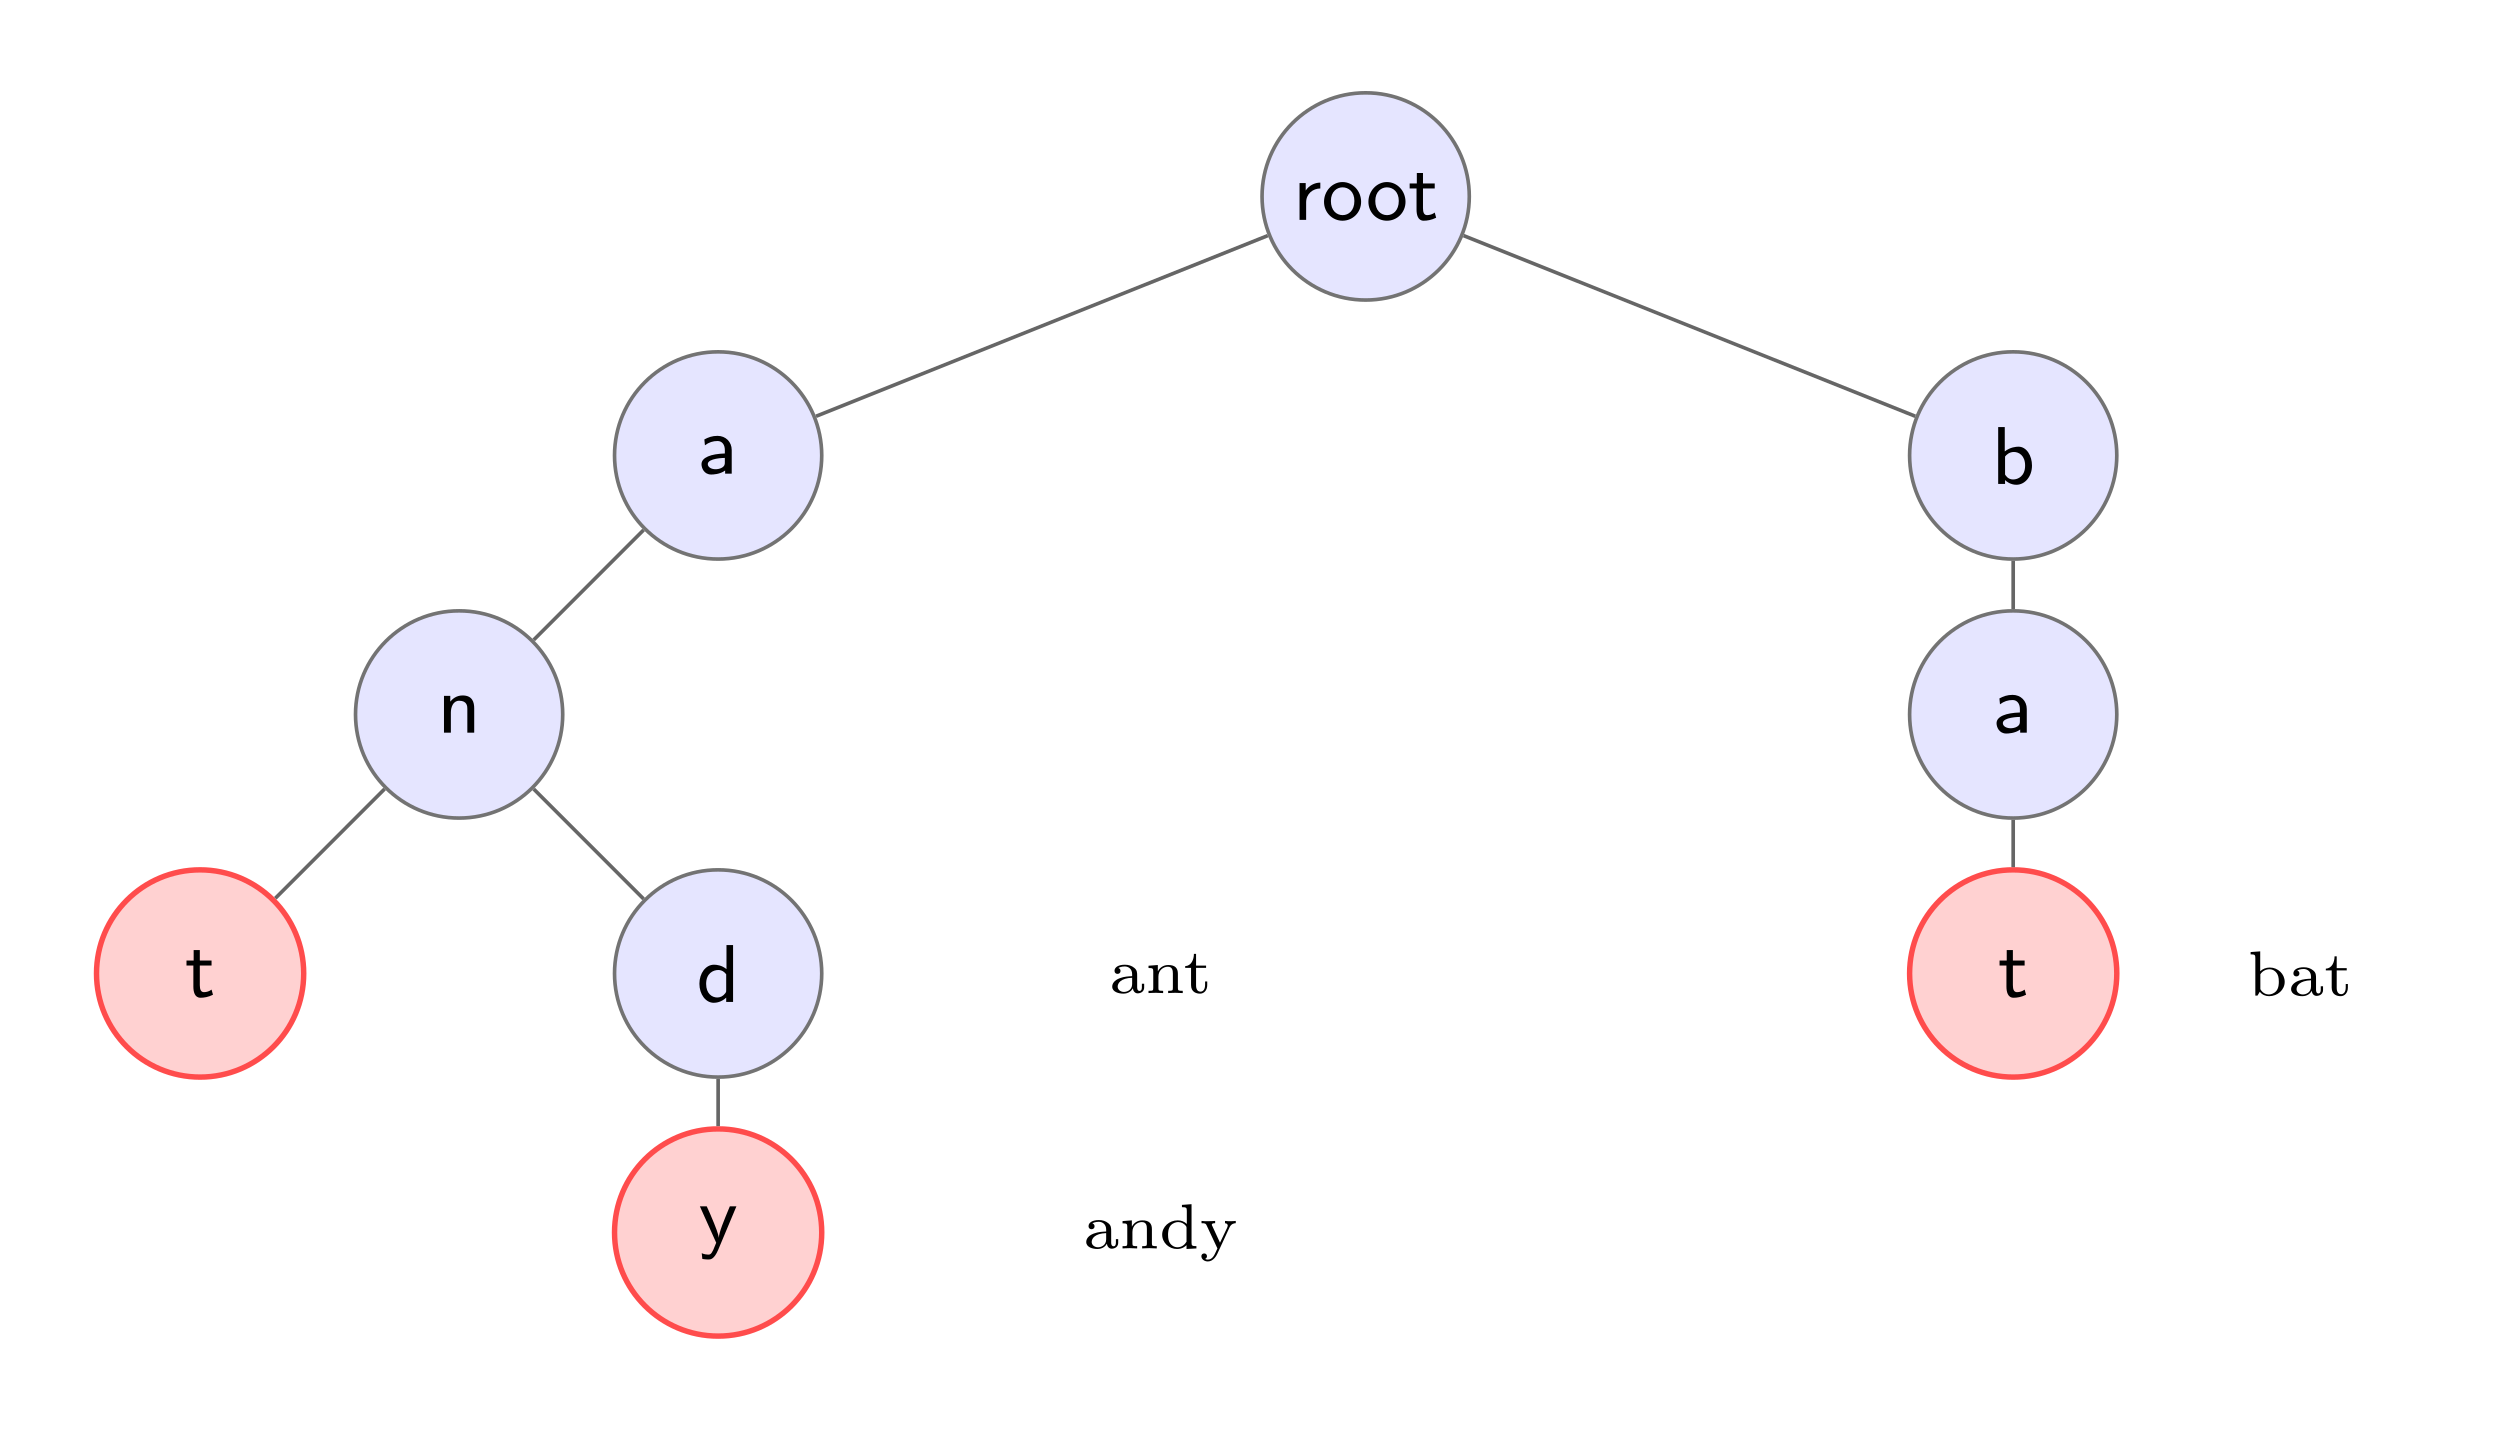
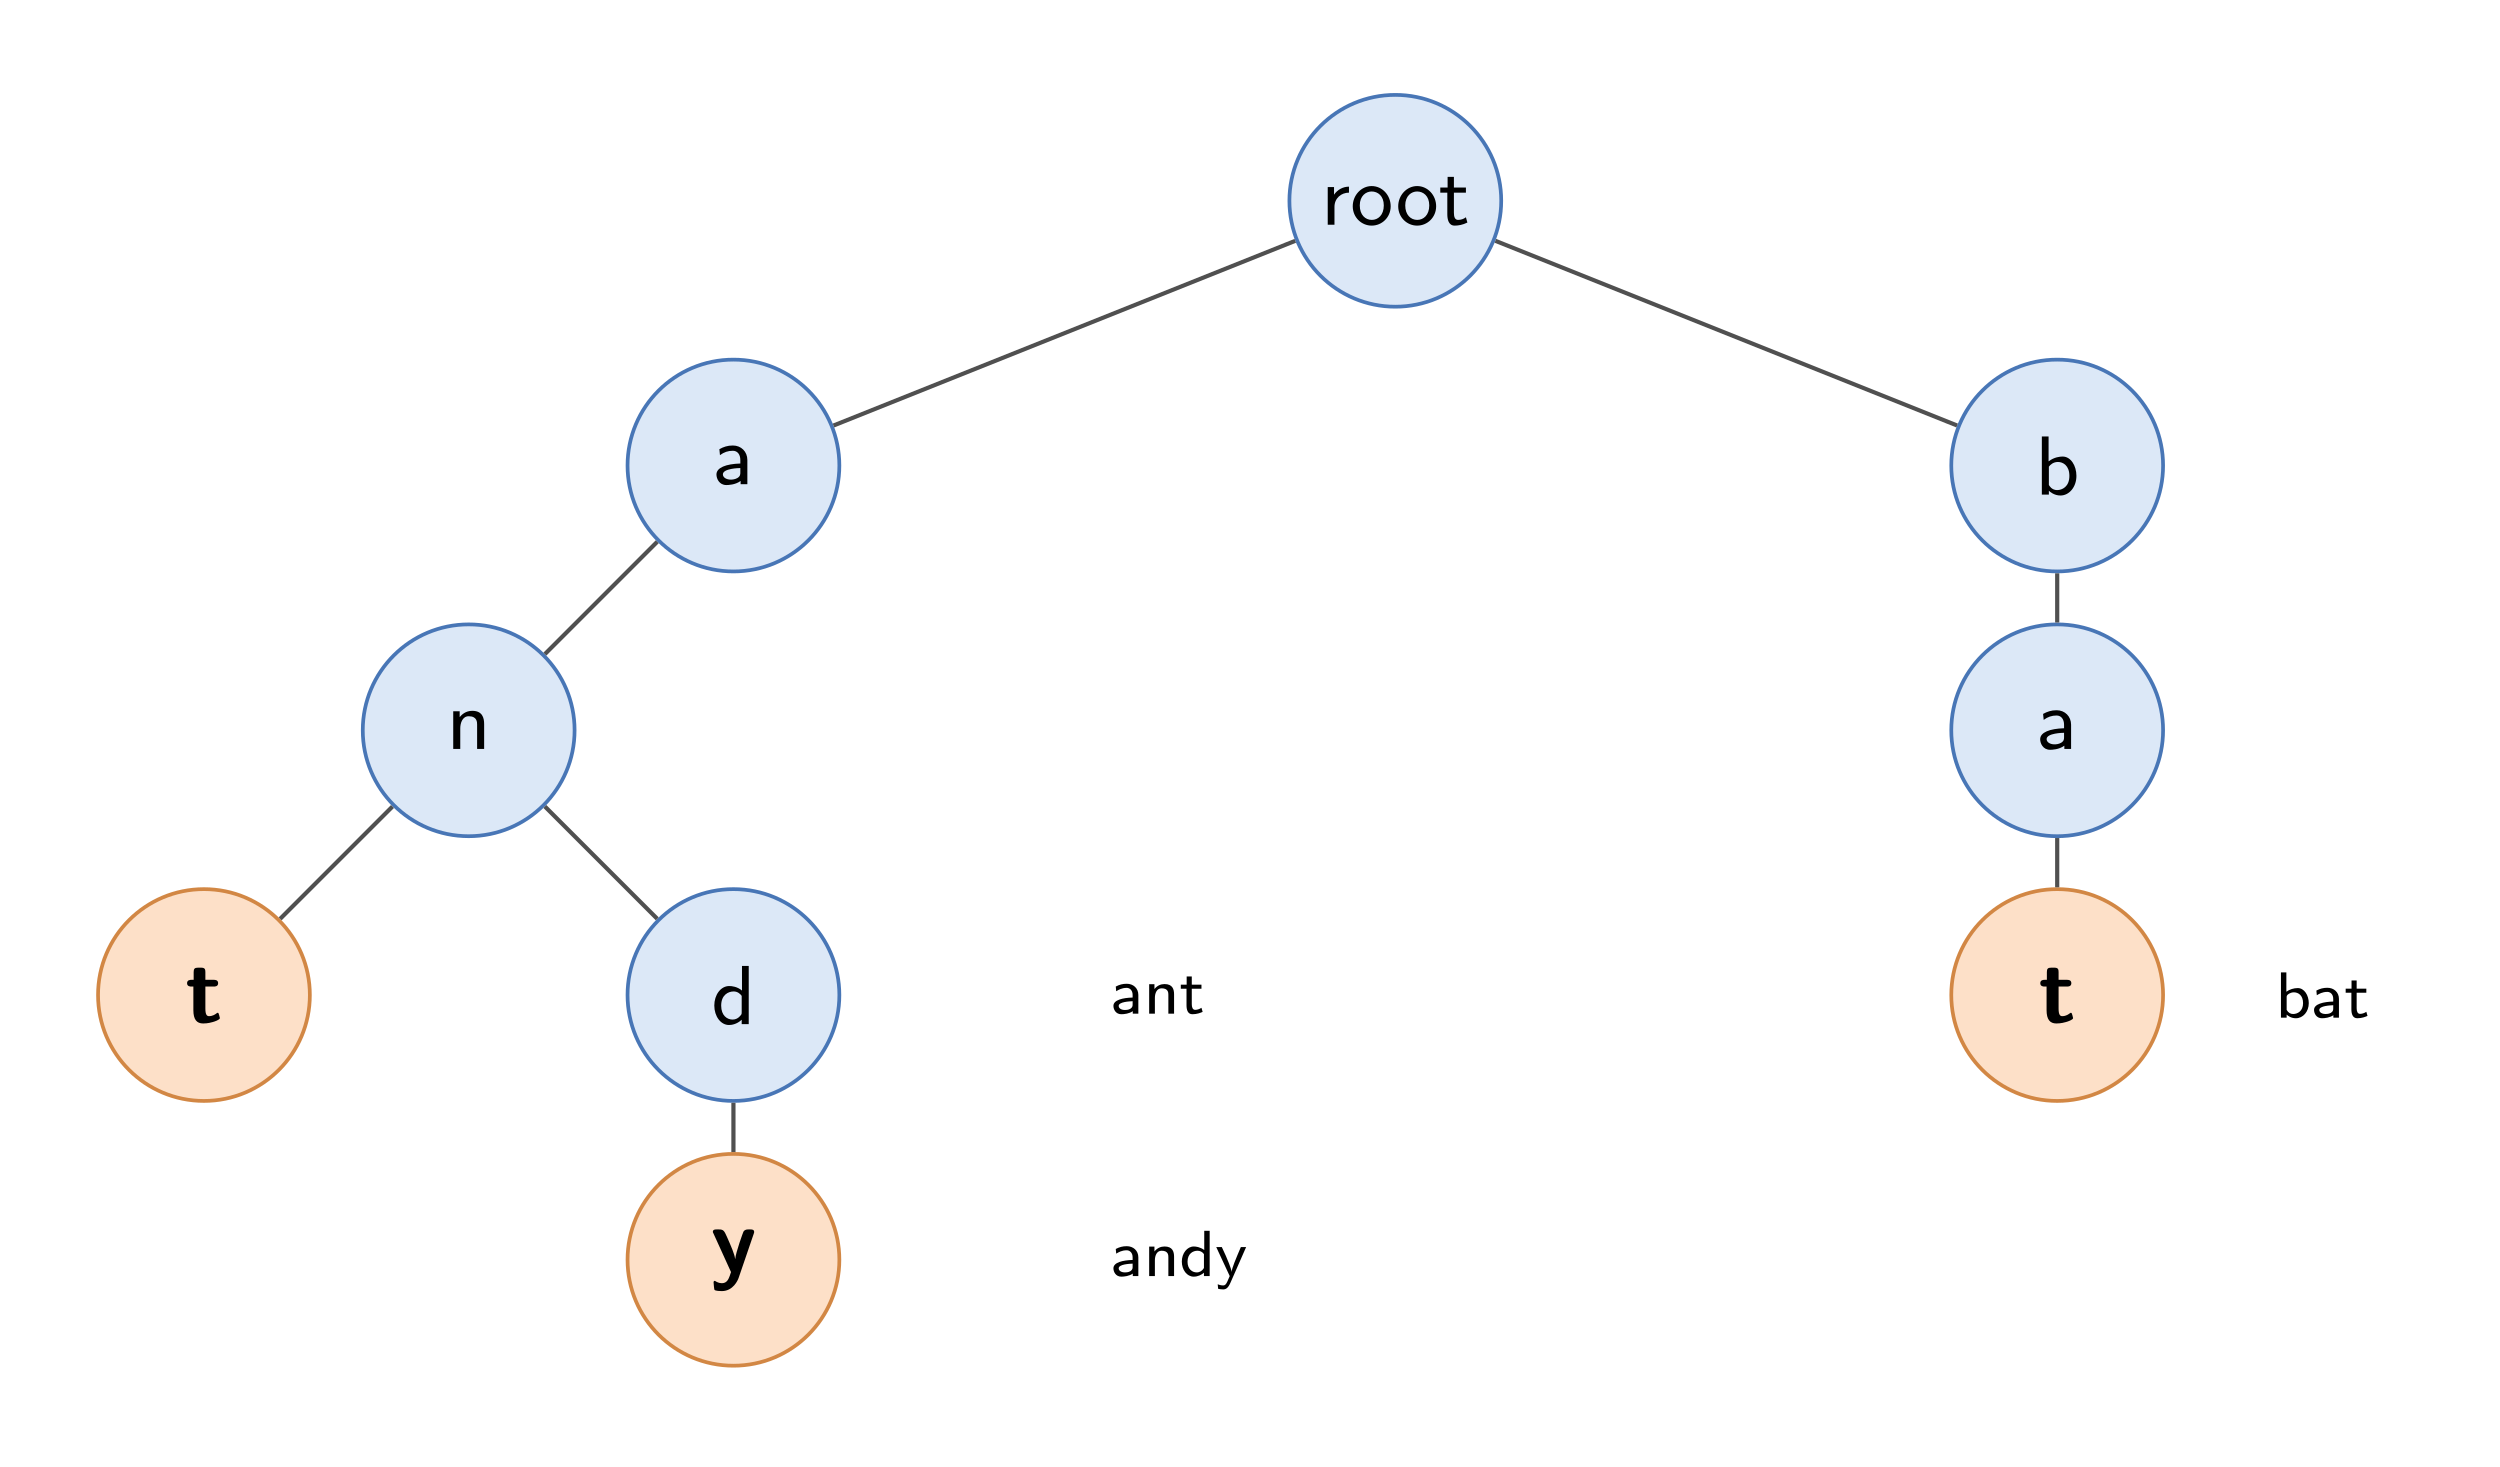
- <svg xmlns="http://www.w3.org/2000/svg" xmlns:xlink="http://www.w3.org/1999/xlink" width="272.707pt" height="156.486pt" viewBox="0 0 272.707 156.486">
+ <svg xmlns="http://www.w3.org/2000/svg" xmlns:xlink="http://www.w3.org/1999/xlink" width="266.632pt" height="156.387pt" viewBox="0 0 266.632 156.387">
  <defs>
    <g>
      <g id="glyph-0-0">
        <path d="M 1.453 -1.906 C 1.453 -2.844 2.188 -3.422 3 -3.422 L 3 -4.062 C 2.359 -4.062 1.766 -3.734 1.406 -3.203 L 1.406 -4.016 L 0.734 -4.016 L 0.734 0 L 1.453 0 Z M 1.453 -1.906 " />
      </g>
      <g id="glyph-0-1">
        <path d="M 4.312 -1.969 C 4.312 -3.141 3.422 -4.125 2.281 -4.125 C 1.188 -4.125 0.266 -3.156 0.266 -1.969 C 0.266 -0.781 1.203 0.094 2.281 0.094 C 3.391 0.094 4.312 -0.797 4.312 -1.969 Z M 2.297 -0.516 C 1.609 -0.516 1.016 -1.047 1.016 -2.062 C 1.016 -3.094 1.688 -3.547 2.281 -3.547 C 2.938 -3.547 3.578 -3.078 3.578 -2.062 C 3.578 -1.016 2.953 -0.516 2.297 -0.516 Z M 2.297 -0.516 " />
      </g>
      <g id="glyph-0-2">
        <path d="M 1.625 -3.422 L 2.906 -3.422 L 2.906 -3.969 L 1.625 -3.969 L 1.625 -5.109 L 0.953 -5.109 L 0.953 -3.969 L 0.172 -3.969 L 0.172 -3.422 L 0.922 -3.422 L 0.922 -1.125 C 0.922 -0.594 1.047 0.094 1.703 0.094 C 2.094 0.094 2.562 0.016 3.062 -0.234 L 2.906 -0.797 C 2.672 -0.609 2.359 -0.516 2.078 -0.516 C 1.734 -0.516 1.625 -0.828 1.625 -1.281 Z M 1.625 -3.422 " />
      </g>
      <g id="glyph-0-3">
        <path d="M 3.688 -2.578 C 3.688 -3.469 3.031 -4.125 2.141 -4.125 C 1.562 -4.125 1.141 -3.969 0.703 -3.734 L 0.766 -3.094 C 1.203 -3.422 1.641 -3.562 2.141 -3.562 C 2.641 -3.562 2.938 -3.156 2.938 -2.578 L 2.938 -2.203 C 1.406 -2.156 0.391 -1.766 0.391 -1.031 C 0.391 -0.609 0.672 0.094 1.453 0.094 C 1.625 0.094 2.406 0.078 2.969 -0.344 L 2.969 0 L 3.688 0 Z M 2.938 -1.25 C 2.938 -1.062 2.938 -0.844 2.625 -0.656 C 2.391 -0.516 2.094 -0.484 1.922 -0.484 C 1.469 -0.484 1.078 -0.703 1.078 -1.047 C 1.078 -1.688 2.828 -1.719 2.938 -1.719 Z M 2.938 -1.25 " />
      </g>
      <g id="glyph-0-4">
        <path d="M 1.453 -6.203 L 0.734 -6.203 L 0.734 0 L 1.484 0 L 1.484 -0.422 C 1.594 -0.297 2.062 0.094 2.719 0.094 C 3.641 0.094 4.422 -0.797 4.422 -2 C 4.422 -3.078 3.828 -4.062 2.953 -4.062 C 2.703 -4.062 2.062 -4.016 1.453 -3.547 Z M 1.484 -2.984 C 1.625 -3.172 1.938 -3.484 2.453 -3.484 C 2.984 -3.484 3.672 -3.109 3.672 -2 C 3.672 -0.844 2.906 -0.484 2.359 -0.484 C 1.781 -0.484 1.531 -0.953 1.484 -1.031 Z M 1.484 -2.984 " />
      </g>
      <g id="glyph-0-5">
        <path d="M 4.016 -2.656 C 4.016 -3.312 3.828 -4.062 2.75 -4.062 C 2.047 -4.062 1.625 -3.656 1.406 -3.391 L 1.406 -4.016 L 0.719 -4.016 L 0.719 0 L 1.469 0 L 1.469 -2.188 C 1.469 -2.766 1.703 -3.484 2.375 -3.484 C 3.266 -3.484 3.266 -2.844 3.266 -2.594 L 3.266 0 L 4.016 0 Z M 4.016 -2.656 " />
      </g>
      <g id="glyph-0-6">
        <path d="M 4 -6.203 L 3.281 -6.203 L 3.281 -3.578 C 2.781 -4 2.203 -4.062 1.922 -4.062 C 1.016 -4.062 0.328 -3.125 0.328 -1.984 C 0.328 -0.828 1.016 0.094 1.891 0.094 C 2.156 0.094 2.719 0.031 3.25 -0.469 L 3.25 0 L 4 0 Z M 3.25 -1.266 C 3.25 -1.094 3.25 -1.078 3.156 -0.953 C 2.906 -0.625 2.609 -0.484 2.281 -0.484 C 1.703 -0.484 1.062 -0.906 1.062 -1.969 C 1.062 -3.125 1.828 -3.484 2.391 -3.484 C 2.797 -3.484 3.078 -3.25 3.25 -3.016 Z M 3.25 -1.266 " />
      </g>
-       <g id="glyph-0-7">
-         <path d="M 4.109 -3.969 L 3.391 -3.969 C 2.719 -2.344 2.219 -1.156 2.188 -0.531 C 2.156 -0.938 1.781 -1.859 1.672 -2.125 C 1.312 -3.031 1.156 -3.328 0.875 -3.969 L 0.125 -3.969 L 1.906 0 L 1.578 0.797 C 1.344 1.297 1.188 1.297 1.047 1.297 C 0.906 1.297 0.594 1.266 0.328 1.141 L 0.391 1.766 C 0.406 1.766 0.734 1.828 1.047 1.828 C 1.281 1.828 1.672 1.828 2.125 0.766 Z M 4.109 -3.969 " />
-       </g>
      <g id="glyph-1-0">
-         <path d="M 3.094 -1.859 C 3.094 -2.234 3.094 -2.5 2.781 -2.75 C 2.5 -2.984 2.156 -3.094 1.75 -3.094 C 1.094 -3.094 0.625 -2.844 0.625 -2.422 C 0.625 -2.203 0.781 -2.094 0.953 -2.094 C 1.141 -2.094 1.281 -2.219 1.281 -2.406 C 1.281 -2.531 1.234 -2.672 1.047 -2.734 C 1.297 -2.906 1.703 -2.906 1.734 -2.906 C 2.125 -2.906 2.547 -2.656 2.547 -2.062 L 2.547 -1.844 C 2.172 -1.828 1.703 -1.812 1.203 -1.625 C 0.578 -1.391 0.375 -1.016 0.375 -0.703 C 0.375 -0.109 1.109 0.062 1.594 0.062 C 2.156 0.062 2.484 -0.25 2.625 -0.516 C 2.656 -0.234 2.844 0.031 3.156 0.031 C 3.172 0.031 3.859 0.031 3.859 -0.625 L 3.859 -1.016 L 3.609 -1.016 L 3.609 -0.625 C 3.609 -0.562 3.609 -0.234 3.359 -0.234 C 3.094 -0.234 3.094 -0.562 3.094 -0.641 Z M 2.547 -0.984 C 2.547 -0.312 1.969 -0.125 1.656 -0.125 C 1.297 -0.125 0.969 -0.359 0.969 -0.703 C 0.969 -1.078 1.297 -1.625 2.547 -1.672 Z M 2.547 -0.984 " />
+         <path d="M 2.156 -3.828 L 3.047 -3.828 C 3.172 -3.828 3.516 -3.828 3.516 -4.188 C 3.516 -4.547 3.172 -4.547 3.047 -4.547 L 2.156 -4.547 L 2.156 -5.375 C 2.156 -5.688 2.094 -5.844 1.688 -5.844 L 1.375 -5.844 C 1.016 -5.844 0.906 -5.734 0.906 -5.375 L 0.906 -4.547 L 0.672 -4.547 C 0.562 -4.547 0.203 -4.547 0.203 -4.188 C 0.203 -3.828 0.562 -3.828 0.672 -3.828 L 0.875 -3.828 L 0.875 -1.312 C 0.875 -0.312 1.234 0.109 1.922 0.109 C 2 0.109 2.438 0.109 2.953 -0.047 C 3.125 -0.094 3.703 -0.281 3.703 -0.469 C 3.703 -0.5 3.688 -0.562 3.625 -0.781 C 3.578 -0.969 3.547 -1.031 3.469 -1.031 C 3.406 -1.031 3.406 -1.016 3.344 -0.969 C 3.234 -0.891 2.969 -0.672 2.547 -0.672 C 2.312 -0.672 2.156 -0.828 2.156 -1.484 Z M 2.156 -3.828 " />
      </g>
      <g id="glyph-1-1">
-         <path d="M 3.578 -2.109 C 3.578 -2.719 3.281 -3.062 2.531 -3.062 C 1.969 -3.062 1.594 -2.75 1.406 -2.391 L 1.391 -2.391 L 1.391 -3.062 L 0.375 -2.984 L 0.375 -2.734 C 0.844 -2.734 0.891 -2.688 0.891 -2.344 L 0.891 -0.547 C 0.891 -0.25 0.828 -0.25 0.375 -0.25 L 0.375 0 C 0.391 0 0.875 -0.031 1.172 -0.031 C 1.422 -0.031 1.906 0 1.969 0 L 1.969 -0.25 C 1.516 -0.25 1.453 -0.25 1.453 -0.547 L 1.453 -1.797 C 1.453 -2.531 2.016 -2.875 2.484 -2.875 C 2.969 -2.875 3.031 -2.484 3.031 -2.141 L 3.031 -0.547 C 3.031 -0.25 2.969 -0.25 2.516 -0.25 L 2.516 0 C 2.531 0 3.016 -0.031 3.297 -0.031 C 3.562 -0.031 4.047 0 4.109 0 L 4.109 -0.25 C 3.656 -0.25 3.578 -0.25 3.578 -0.547 Z M 3.578 -2.109 " />
+         <path d="M 4.641 -4.078 C 4.688 -4.203 4.688 -4.234 4.688 -4.281 C 4.688 -4.547 4.422 -4.547 4.297 -4.547 L 4.078 -4.547 C 3.922 -4.547 3.703 -4.547 3.547 -4.312 C 3.516 -4.266 2.719 -2.078 2.672 -1.406 L 2.656 -1.406 C 2.609 -1.891 2.203 -2.812 1.781 -3.766 C 1.5 -4.391 1.422 -4.547 0.938 -4.547 L 0.672 -4.547 C 0.531 -4.547 0.281 -4.547 0.281 -4.281 C 0.281 -4.25 0.312 -4.172 0.344 -4.125 L 2.219 0 C 2.141 0.203 2.109 0.312 2.078 0.422 C 1.953 0.75 1.781 1.188 1.25 1.188 C 0.922 1.188 0.688 1.047 0.578 0.984 C 0.531 0.953 0.516 0.938 0.484 0.938 C 0.438 0.938 0.359 0.969 0.359 1.094 C 0.359 1.172 0.422 1.859 0.453 1.891 C 0.531 2.016 1.078 2.031 1.234 2.031 C 2.453 2.031 2.953 0.859 3.031 0.625 Z M 4.641 -4.078 " />
      </g>
-       <g id="glyph-1-2">
-         <path d="M 1.391 -2.75 L 2.484 -2.75 L 2.484 -3 L 1.391 -3 L 1.391 -4.281 L 1.156 -4.281 C 1.156 -3.656 0.875 -2.969 0.203 -2.938 L 0.203 -2.75 L 0.844 -2.75 L 0.844 -0.875 C 0.844 -0.094 1.438 0.062 1.828 0.062 C 2.281 0.062 2.609 -0.328 2.609 -0.875 L 2.609 -1.266 L 2.375 -1.266 L 2.375 -0.891 C 2.375 -0.406 2.156 -0.156 1.875 -0.156 C 1.391 -0.156 1.391 -0.734 1.391 -0.859 Z M 1.391 -2.75 " />
+       <g id="glyph-2-0">
+         <path d="M 2.969 -2 C 2.969 -2.719 2.422 -3.188 1.734 -3.188 C 1.297 -3.188 0.953 -3.094 0.562 -2.891 L 0.609 -2.391 C 0.844 -2.531 1.188 -2.75 1.734 -2.75 C 2.031 -2.75 2.359 -2.516 2.359 -2 L 2.359 -1.719 C 1.328 -1.688 0.312 -1.469 0.312 -0.828 C 0.312 -0.469 0.547 0.062 1.156 0.062 C 1.453 0.062 2.016 0 2.375 -0.266 L 2.375 0 L 2.969 0 Z M 2.359 -0.984 C 2.359 -0.844 2.359 -0.672 2.109 -0.516 C 1.891 -0.391 1.625 -0.391 1.547 -0.391 C 1.156 -0.391 0.875 -0.562 0.875 -0.828 C 0.875 -1.266 2.047 -1.312 2.359 -1.328 Z M 2.359 -0.984 " />
      </g>
-       <g id="glyph-1-3">
-         <path d="M 2.469 -4.75 L 2.469 -4.5 C 2.938 -4.5 3 -4.453 3 -4.109 L 3 -2.672 C 2.734 -2.922 2.406 -3.062 2.016 -3.062 C 1.094 -3.062 0.312 -2.375 0.312 -1.5 C 0.312 -0.625 1.062 0.062 1.938 0.062 C 2.516 0.062 2.844 -0.234 2.969 -0.359 L 2.969 0.062 L 4.047 0 L 4.047 -0.25 C 3.578 -0.25 3.516 -0.297 3.516 -0.641 L 3.516 -4.828 Z M 2.969 -0.734 C 2.781 -0.406 2.438 -0.125 1.984 -0.125 C 1.594 -0.125 1.312 -0.359 1.172 -0.562 C 1.031 -0.766 0.953 -1.047 0.953 -1.484 C 0.953 -1.641 0.953 -2.172 1.234 -2.5 C 1.516 -2.812 1.859 -2.875 2.062 -2.875 C 2.391 -2.875 2.688 -2.719 2.891 -2.469 C 2.969 -2.359 2.969 -2.344 2.969 -2.219 Z M 2.969 -0.734 " />
+       <g id="glyph-2-1">
+         <path d="M 3.234 -2.062 C 3.234 -2.594 3.078 -3.156 2.219 -3.156 C 1.828 -3.156 1.438 -3 1.141 -2.625 L 1.141 -3.141 L 0.578 -3.141 L 0.578 0 L 1.188 0 L 1.188 -1.688 C 1.188 -2.156 1.375 -2.703 1.906 -2.703 C 2.625 -2.703 2.625 -2.219 2.625 -2.016 L 2.625 0 L 3.234 0 Z M 3.234 -2.062 " />
      </g>
-       <g id="glyph-1-4">
-         <path d="M 3.281 -2.312 C 3.484 -2.734 3.844 -2.75 3.953 -2.75 L 3.953 -3 C 3.75 -2.984 3.625 -2.969 3.422 -2.969 C 3.234 -2.969 2.969 -2.969 2.781 -3 L 2.781 -2.75 C 3.016 -2.734 3.078 -2.594 3.078 -2.484 C 3.078 -2.406 3.031 -2.344 3.016 -2.266 L 2.234 -0.625 L 1.391 -2.453 C 1.359 -2.5 1.344 -2.531 1.344 -2.594 C 1.344 -2.75 1.578 -2.75 1.703 -2.75 L 1.703 -3 C 1.594 -2.984 1.094 -2.969 0.891 -2.969 C 0.688 -2.969 0.422 -2.969 0.219 -3 L 0.219 -2.75 C 0.609 -2.75 0.688 -2.719 0.781 -2.5 L 1.953 0 C 1.891 0.141 1.828 0.266 1.766 0.406 C 1.609 0.75 1.391 1.219 0.906 1.219 C 0.734 1.219 0.688 1.188 0.609 1.141 C 0.625 1.141 0.812 1.078 0.812 0.844 C 0.812 0.672 0.688 0.547 0.516 0.547 C 0.328 0.547 0.203 0.672 0.203 0.844 C 0.203 1.172 0.531 1.422 0.906 1.422 C 1.5 1.422 1.844 0.797 1.938 0.594 Z M 3.281 -2.312 " />
+       <g id="glyph-2-2">
+         <path d="M 1.312 -2.656 L 2.344 -2.656 L 2.344 -3.094 L 1.312 -3.094 L 1.312 -3.969 L 0.766 -3.969 L 0.766 -3.094 L 0.141 -3.094 L 0.141 -2.656 L 0.75 -2.656 L 0.75 -0.891 C 0.75 -0.422 0.875 0.062 1.375 0.062 C 1.875 0.062 2.25 -0.094 2.469 -0.188 L 2.344 -0.625 C 2.109 -0.469 1.875 -0.406 1.672 -0.406 C 1.391 -0.406 1.312 -0.703 1.312 -1.016 Z M 1.312 -2.656 " />
      </g>
-       <g id="glyph-1-5">
-         <path d="M 1.391 -4.828 L 0.344 -4.75 L 0.344 -4.5 C 0.812 -4.5 0.859 -4.438 0.859 -4.094 L 0.859 0 L 1.094 0 L 1.344 -0.422 C 1.609 -0.078 1.984 0.062 2.359 0.062 C 3.281 0.062 4.062 -0.625 4.062 -1.5 C 4.062 -2.344 3.344 -3.062 2.438 -3.062 C 2.016 -3.062 1.641 -2.906 1.391 -2.656 Z M 1.406 -2.328 C 1.609 -2.656 1.984 -2.875 2.406 -2.875 C 2.781 -2.875 3.062 -2.656 3.203 -2.438 C 3.344 -2.234 3.422 -1.969 3.422 -1.516 C 3.422 -1.344 3.422 -0.828 3.141 -0.5 C 2.859 -0.188 2.531 -0.125 2.328 -0.125 C 1.766 -0.125 1.484 -0.562 1.406 -0.703 Z M 1.406 -2.328 " />
+       <g id="glyph-2-3">
+         <path d="M 3.219 -4.828 L 2.641 -4.828 L 2.641 -2.781 C 2.188 -3.109 1.734 -3.156 1.531 -3.156 C 0.812 -3.156 0.25 -2.422 0.25 -1.547 C 0.25 -0.656 0.797 0.062 1.516 0.062 C 1.953 0.062 2.344 -0.125 2.609 -0.359 L 2.609 0 L 3.219 0 Z M 2.609 -0.859 C 2.438 -0.578 2.172 -0.391 1.844 -0.391 C 1.359 -0.391 0.859 -0.734 0.859 -1.531 C 0.859 -2.406 1.453 -2.703 1.922 -2.703 C 2.203 -2.703 2.438 -2.578 2.609 -2.344 Z M 2.609 -0.859 " />
+       </g>
+       <g id="glyph-2-4">
+         <path d="M 3.297 -3.094 L 2.734 -3.094 C 2.172 -1.766 1.781 -0.859 1.75 -0.438 C 1.734 -0.625 1.609 -0.984 1.484 -1.312 C 1.375 -1.578 1.266 -1.859 1.141 -2.141 L 0.703 -3.094 L 0.109 -3.094 L 1.547 0 C 1.453 0.203 1.328 0.516 1.281 0.609 C 1.141 0.906 1.031 1 0.844 1 C 0.828 1 0.562 1 0.266 0.875 L 0.312 1.359 C 0.375 1.375 0.625 1.422 0.844 1.422 C 1.125 1.422 1.375 1.312 1.656 0.641 Z M 3.297 -3.094 " />
+       </g>
+       <g id="glyph-2-5">
+         <path d="M 1.172 -4.828 L 0.594 -4.828 L 0.594 0 L 1.203 0 L 1.203 -0.328 C 1.344 -0.188 1.688 0.062 2.188 0.062 C 2.953 0.062 3.562 -0.641 3.562 -1.547 C 3.562 -2.391 3.078 -3.156 2.391 -3.156 C 1.953 -3.156 1.516 -3.016 1.172 -2.766 Z M 1.203 -2.188 C 1.203 -2.297 1.203 -2.391 1.438 -2.547 C 1.547 -2.609 1.734 -2.703 1.969 -2.703 C 2.438 -2.703 2.953 -2.391 2.953 -1.547 C 2.953 -0.703 2.375 -0.391 1.891 -0.391 C 1.641 -0.391 1.391 -0.5 1.203 -0.828 Z M 1.203 -2.188 " />
      </g>
    </g>
  </defs>
-   <path fill-rule="nonzero" fill="rgb(89.999%, 89.999%, 100%)" fill-opacity="1" stroke-width="0.399" stroke-linecap="butt" stroke-linejoin="miter" stroke="rgb(45%, 45%, 45%)" stroke-opacity="1" stroke-miterlimit="10" d="M 11.34 85.039 C 11.34 91.302 6.26 96.381 0.002 96.381 C -6.261 96.381 -11.34 91.302 -11.34 85.039 C -11.34 78.776 -6.261 73.701 0.002 73.701 C 6.26 73.701 11.34 78.776 11.34 85.039 Z M 11.34 85.039 " transform="matrix(0.996726, 0, 0, -0.996726, 148.9711, 106.1902)" />
+   <path fill-rule="nonzero" fill="rgb(86.275%, 90.979%, 96.863%)" fill-opacity="1" stroke-width="0.399" stroke-linecap="butt" stroke-linejoin="miter" stroke="rgb(28.235%, 46.274%, 71.373%)" stroke-opacity="1" stroke-miterlimit="10" d="M 11.339 85.042 C 11.339 91.301 6.261 96.379 -0.002 96.379 C -6.261 96.379 -11.339 91.301 -11.339 85.042 C -11.339 78.779 -6.261 73.701 -0.002 73.701 C 6.261 73.701 11.339 78.779 11.339 85.042 Z M 11.339 85.042 " transform="matrix(0.996096, 0, 0, -0.996096, 148.8143, 106.124)" />
  <g fill="rgb(0%, 0%, 0%)" fill-opacity="1">
-     <use xlink:href="#glyph-0-0" x="141.024" y="23.983" />
-     <use xlink:href="#glyph-0-1" x="144.162" y="23.983" />
+     <use xlink:href="#glyph-0-0" x="140.872" y="23.969" />
+     <use xlink:href="#glyph-0-1" x="144.008" y="23.969" />
  </g>
  <g fill="rgb(0%, 0%, 0%)" fill-opacity="1">
-     <use xlink:href="#glyph-0-1" x="149.005" y="23.983" />
-     <use xlink:href="#glyph-0-2" x="153.598" y="23.983" />
-   </g>
-   <path fill-rule="nonzero" fill="rgb(89.999%, 89.999%, 100%)" fill-opacity="1" stroke-width="0.399" stroke-linecap="butt" stroke-linejoin="miter" stroke="rgb(45%, 45%, 45%)" stroke-opacity="1" stroke-miterlimit="10" d="M -59.529 56.692 C -59.529 62.955 -64.604 68.034 -70.867 68.034 C -77.13 68.034 -82.205 62.955 -82.205 56.692 C -82.205 50.43 -77.13 45.354 -70.867 45.354 C -64.604 45.354 -59.529 50.43 -59.529 56.692 Z M -59.529 56.692 " transform="matrix(0.996726, 0, 0, -0.996726, 148.9711, 106.1902)" />
-   <g fill="rgb(0%, 0%, 0%)" fill-opacity="1">
-     <use xlink:href="#glyph-0-3" x="76.13" y="51.669" />
-   </g>
-   <path fill-rule="nonzero" fill="rgb(89.999%, 89.999%, 100%)" fill-opacity="1" stroke-width="0.399" stroke-linecap="butt" stroke-linejoin="miter" stroke="rgb(45%, 45%, 45%)" stroke-opacity="1" stroke-miterlimit="10" d="M 82.204 56.692 C 82.204 62.955 77.129 68.034 70.866 68.034 C 64.604 68.034 59.529 62.955 59.529 56.692 C 59.529 50.43 64.604 45.354 70.866 45.354 C 77.129 45.354 82.204 50.43 82.204 56.692 Z M 82.204 56.692 " transform="matrix(0.996726, 0, 0, -0.996726, 148.9711, 106.1902)" />
-   <g fill="rgb(0%, 0%, 0%)" fill-opacity="1">
-     <use xlink:href="#glyph-0-4" x="217.233" y="52.787" />
-   </g>
-   <path fill-rule="nonzero" fill="rgb(89.999%, 89.999%, 100%)" fill-opacity="1" stroke-width="0.399" stroke-linecap="butt" stroke-linejoin="miter" stroke="rgb(45%, 45%, 45%)" stroke-opacity="1" stroke-miterlimit="10" d="M -87.876 28.346 C -87.876 34.608 -92.951 39.687 -99.214 39.687 C -105.477 39.687 -110.552 34.608 -110.552 28.346 C -110.552 22.083 -105.477 17.008 -99.214 17.008 C -92.951 17.008 -87.876 22.083 -87.876 28.346 Z M -87.876 28.346 " transform="matrix(0.996726, 0, 0, -0.996726, 148.9711, 106.1902)" />
-   <g fill="rgb(0%, 0%, 0%)" fill-opacity="1">
-     <use xlink:href="#glyph-0-5" x="47.712" y="79.923" />
-   </g>
-   <path fill-rule="nonzero" fill="rgb(89.999%, 89.999%, 100%)" fill-opacity="1" stroke-width="0.399" stroke-linecap="butt" stroke-linejoin="miter" stroke="rgb(45%, 45%, 45%)" stroke-opacity="1" stroke-miterlimit="10" d="M 82.204 28.346 C 82.204 34.608 77.129 39.687 70.866 39.687 C 64.604 39.687 59.529 34.608 59.529 28.346 C 59.529 22.083 64.604 17.008 70.866 17.008 C 77.129 17.008 82.204 22.083 82.204 28.346 Z M 82.204 28.346 " transform="matrix(0.996726, 0, 0, -0.996726, 148.9711, 106.1902)" />
-   <g fill="rgb(0%, 0%, 0%)" fill-opacity="1">
-     <use xlink:href="#glyph-0-3" x="217.398" y="79.923" />
-   </g>
-   <path fill-rule="nonzero" fill="rgb(100%, 81.999%, 81.999%)" fill-opacity="1" stroke-width="0.598" stroke-linecap="butt" stroke-linejoin="miter" stroke="rgb(100%, 29.999%, 29.999%)" stroke-opacity="1" stroke-miterlimit="10" d="M -116.223 -0.001 C -116.223 6.261 -121.298 11.341 -127.561 11.341 C -133.823 11.341 -138.898 6.261 -138.898 -0.001 C -138.898 -6.264 -133.823 -11.339 -127.561 -11.339 C -121.298 -11.339 -116.223 -6.264 -116.223 -0.001 Z M -116.223 -0.001 " transform="matrix(0.996726, 0, 0, -0.996726, 148.9711, 106.1902)" />
-   <g fill="rgb(0%, 0%, 0%)" fill-opacity="1">
-     <use xlink:href="#glyph-0-2" x="20.171" y="108.744" />
-   </g>
-   <path fill-rule="nonzero" fill="rgb(89.999%, 89.999%, 100%)" fill-opacity="1" stroke-width="0.399" stroke-linecap="butt" stroke-linejoin="miter" stroke="rgb(45%, 45%, 45%)" stroke-opacity="1" stroke-miterlimit="10" d="M -59.529 -0.001 C -59.529 6.261 -64.604 11.341 -70.867 11.341 C -77.13 11.341 -82.205 6.261 -82.205 -0.001 C -82.205 -6.264 -77.13 -11.339 -70.867 -11.339 C -64.604 -11.339 -59.529 -6.264 -59.529 -0.001 Z M -59.529 -0.001 " transform="matrix(0.996726, 0, 0, -0.996726, 148.9711, 106.1902)" />
-   <g fill="rgb(0%, 0%, 0%)" fill-opacity="1">
-     <use xlink:href="#glyph-0-6" x="75.965" y="109.294" />
-   </g>
-   <path fill-rule="nonzero" fill="rgb(100%, 81.999%, 81.999%)" fill-opacity="1" stroke-width="0.598" stroke-linecap="butt" stroke-linejoin="miter" stroke="rgb(100%, 29.999%, 29.999%)" stroke-opacity="1" stroke-miterlimit="10" d="M 82.204 -0.001 C 82.204 6.261 77.129 11.341 70.866 11.341 C 64.604 11.341 59.529 6.261 59.529 -0.001 C 59.529 -6.264 64.604 -11.339 70.866 -11.339 C 77.129 -11.339 82.204 -6.264 82.204 -0.001 Z M 82.204 -0.001 " transform="matrix(0.996726, 0, 0, -0.996726, 148.9711, 106.1902)" />
-   <g fill="rgb(0%, 0%, 0%)" fill-opacity="1">
-     <use xlink:href="#glyph-0-2" x="217.946" y="108.744" />
-   </g>
-   <path fill-rule="nonzero" fill="rgb(100%, 81.999%, 81.999%)" fill-opacity="1" stroke-width="0.598" stroke-linecap="butt" stroke-linejoin="miter" stroke="rgb(100%, 29.999%, 29.999%)" stroke-opacity="1" stroke-miterlimit="10" d="M -59.529 -28.348 C -59.529 -22.085 -64.604 -17.01 -70.867 -17.01 C -77.13 -17.01 -82.205 -22.085 -82.205 -28.348 C -82.205 -34.611 -77.13 -39.686 -70.867 -39.686 C -64.604 -39.686 -59.529 -34.611 -59.529 -28.348 Z M -59.529 -28.348 " transform="matrix(0.996726, 0, 0, -0.996726, 148.9711, 106.1902)" />
-   <g fill="rgb(0%, 0%, 0%)" fill-opacity="1">
-     <use xlink:href="#glyph-0-7" x="76.22" y="135.562" />
-   </g>
-   <path fill="none" stroke-width="0.399" stroke-linecap="butt" stroke-linejoin="miter" stroke="rgb(39.999%, 39.999%, 39.999%)" stroke-opacity="1" stroke-miterlimit="10" d="M -10.713 80.755 L -60.156 60.98 " transform="matrix(0.996726, 0, 0, -0.996726, 148.9711, 106.1902)" />
-   <path fill="none" stroke-width="0.399" stroke-linecap="butt" stroke-linejoin="miter" stroke="rgb(39.999%, 39.999%, 39.999%)" stroke-opacity="1" stroke-miterlimit="10" d="M 10.712 80.755 L 60.156 60.98 " transform="matrix(0.996726, 0, 0, -0.996726, 148.9711, 106.1902)" />
-   <path fill="none" stroke-width="0.399" stroke-linecap="butt" stroke-linejoin="miter" stroke="rgb(39.999%, 39.999%, 39.999%)" stroke-opacity="1" stroke-miterlimit="10" d="M -79.027 48.537 L -91.054 36.505 " transform="matrix(0.996726, 0, 0, -0.996726, 148.9711, 106.1902)" />
-   <path fill="none" stroke-width="0.399" stroke-linecap="butt" stroke-linejoin="miter" stroke="rgb(39.999%, 39.999%, 39.999%)" stroke-opacity="1" stroke-miterlimit="10" d="M 70.866 45.154 L 70.866 39.883 " transform="matrix(0.996726, 0, 0, -0.996726, 148.9711, 106.1902)" />
-   <path fill="none" stroke-width="0.399" stroke-linecap="butt" stroke-linejoin="miter" stroke="rgb(39.999%, 39.999%, 39.999%)" stroke-opacity="1" stroke-miterlimit="10" d="M -107.373 20.19 L -119.33 8.229 " transform="matrix(0.996726, 0, 0, -0.996726, 148.9711, 106.1902)" />
-   <path fill="none" stroke-width="0.399" stroke-linecap="butt" stroke-linejoin="miter" stroke="rgb(39.999%, 39.999%, 39.999%)" stroke-opacity="1" stroke-miterlimit="10" d="M -91.054 20.19 L -79.027 8.158 " transform="matrix(0.996726, 0, 0, -0.996726, 148.9711, 106.1902)" />
-   <path fill="none" stroke-width="0.399" stroke-linecap="butt" stroke-linejoin="miter" stroke="rgb(39.999%, 39.999%, 39.999%)" stroke-opacity="1" stroke-miterlimit="10" d="M 70.866 16.808 L 70.866 11.638 " transform="matrix(0.996726, 0, 0, -0.996726, 148.9711, 106.1902)" />
-   <path fill="none" stroke-width="0.399" stroke-linecap="butt" stroke-linejoin="miter" stroke="rgb(39.999%, 39.999%, 39.999%)" stroke-opacity="1" stroke-miterlimit="10" d="M -70.867 -11.539 L -70.867 -16.708 " transform="matrix(0.996726, 0, 0, -0.996726, 148.9711, 106.1902)" />
-   <g fill="rgb(0%, 0%, 0%)" fill-opacity="1">
-     <use xlink:href="#glyph-1-0" x="120.95" y="108.328" />
-     <use xlink:href="#glyph-1-1" x="124.909" y="108.328" />
+     <use xlink:href="#glyph-0-1" x="148.857" y="23.969" />
  </g>
  <g fill="rgb(0%, 0%, 0%)" fill-opacity="1">
-     <use xlink:href="#glyph-1-2" x="129.079" y="108.328" />
+     <use xlink:href="#glyph-0-2" x="153.438" y="23.969" />
+   </g>
+   <path fill-rule="nonzero" fill="rgb(86.275%, 90.979%, 96.863%)" fill-opacity="1" stroke-width="0.399" stroke-linecap="butt" stroke-linejoin="miter" stroke="rgb(28.235%, 46.274%, 71.373%)" stroke-opacity="1" stroke-miterlimit="10" d="M -59.527 56.693 C -59.527 62.956 -64.606 68.034 -70.868 68.034 C -77.131 68.034 -82.206 62.956 -82.206 56.693 C -82.206 50.43 -77.131 45.356 -70.868 45.356 C -64.606 45.356 -59.527 50.43 -59.527 56.693 Z M -59.527 56.693 " transform="matrix(0.996096, 0, 0, -0.996096, 148.8143, 106.124)" />
+   <g fill="rgb(0%, 0%, 0%)" fill-opacity="1">
+     <use xlink:href="#glyph-0-3" x="76.02" y="51.638" />
+   </g>
+   <path fill-rule="nonzero" fill="rgb(86.275%, 90.979%, 96.863%)" fill-opacity="1" stroke-width="0.399" stroke-linecap="butt" stroke-linejoin="miter" stroke="rgb(28.235%, 46.274%, 71.373%)" stroke-opacity="1" stroke-miterlimit="10" d="M 82.206 56.693 C 82.206 62.956 77.128 68.034 70.869 68.034 C 64.606 68.034 59.528 62.956 59.528 56.693 C 59.528 50.43 64.606 45.356 70.869 45.356 C 77.128 45.356 82.206 50.43 82.206 56.693 Z M 82.206 56.693 " transform="matrix(0.996096, 0, 0, -0.996096, 148.8143, 106.124)" />
+   <g fill="rgb(0%, 0%, 0%)" fill-opacity="1">
+     <use xlink:href="#glyph-0-4" x="217.034" y="52.754" />
+   </g>
+   <path fill-rule="nonzero" fill="rgb(86.275%, 90.979%, 96.863%)" fill-opacity="1" stroke-width="0.399" stroke-linecap="butt" stroke-linejoin="miter" stroke="rgb(28.235%, 46.274%, 71.373%)" stroke-opacity="1" stroke-miterlimit="10" d="M -87.876 28.348 C -87.876 34.611 -92.951 39.685 -99.213 39.685 C -105.476 39.685 -110.555 34.611 -110.555 28.348 C -110.555 22.085 -105.476 17.007 -99.213 17.007 C -92.951 17.007 -87.876 22.085 -87.876 28.348 Z M -87.876 28.348 " transform="matrix(0.996096, 0, 0, -0.996096, 148.8143, 106.124)" />
+   <g fill="rgb(0%, 0%, 0%)" fill-opacity="1">
+     <use xlink:href="#glyph-0-5" x="47.619" y="79.873" />
+   </g>
+   <path fill-rule="nonzero" fill="rgb(86.275%, 90.979%, 96.863%)" fill-opacity="1" stroke-width="0.399" stroke-linecap="butt" stroke-linejoin="miter" stroke="rgb(28.235%, 46.274%, 71.373%)" stroke-opacity="1" stroke-miterlimit="10" d="M 82.206 28.348 C 82.206 34.611 77.128 39.685 70.869 39.685 C 64.606 39.685 59.528 34.611 59.528 28.348 C 59.528 22.085 64.606 17.007 70.869 17.007 C 77.128 17.007 82.206 22.085 82.206 28.348 Z M 82.206 28.348 " transform="matrix(0.996096, 0, 0, -0.996096, 148.8143, 106.124)" />
+   <g fill="rgb(0%, 0%, 0%)" fill-opacity="1">
+     <use xlink:href="#glyph-0-3" x="217.199" y="79.873" />
+   </g>
+   <path fill-rule="nonzero" fill="rgb(99.216%, 87.842%, 78.432%)" fill-opacity="1" stroke-width="0.399" stroke-linecap="butt" stroke-linejoin="miter" stroke="rgb(82.352%, 52.939%, 26.668%)" stroke-opacity="1" stroke-miterlimit="10" d="M -116.221 -0.001 C -116.221 6.262 -121.3 11.34 -127.562 11.34 C -133.821 11.34 -138.9 6.262 -138.9 -0.001 C -138.9 -6.264 -133.821 -11.338 -127.562 -11.338 C -121.3 -11.338 -116.221 -6.264 -116.221 -0.001 Z M -116.221 -0.001 " transform="matrix(0.996096, 0, 0, -0.996096, 148.8143, 106.124)" />
+   <g fill="rgb(0%, 0%, 0%)" fill-opacity="1">
+     <use xlink:href="#glyph-1-0" x="19.748" y="109.048" />
+   </g>
+   <path fill-rule="nonzero" fill="rgb(86.275%, 90.979%, 96.863%)" fill-opacity="1" stroke-width="0.399" stroke-linecap="butt" stroke-linejoin="miter" stroke="rgb(28.235%, 46.274%, 71.373%)" stroke-opacity="1" stroke-miterlimit="10" d="M -59.527 -0.001 C -59.527 6.262 -64.606 11.34 -70.868 11.34 C -77.131 11.34 -82.206 6.262 -82.206 -0.001 C -82.206 -6.264 -77.131 -11.338 -70.868 -11.338 C -64.606 -11.338 -59.527 -6.264 -59.527 -0.001 Z M -59.527 -0.001 " transform="matrix(0.996096, 0, 0, -0.996096, 148.8143, 106.124)" />
+   <g fill="rgb(0%, 0%, 0%)" fill-opacity="1">
+     <use xlink:href="#glyph-0-6" x="75.854" y="109.225" />
+   </g>
+   <path fill-rule="nonzero" fill="rgb(99.216%, 87.842%, 78.432%)" fill-opacity="1" stroke-width="0.399" stroke-linecap="butt" stroke-linejoin="miter" stroke="rgb(82.352%, 52.939%, 26.668%)" stroke-opacity="1" stroke-miterlimit="10" d="M 82.206 -0.001 C 82.206 6.262 77.128 11.34 70.869 11.34 C 64.606 11.34 59.528 6.262 59.528 -0.001 C 59.528 -6.264 64.606 -11.338 70.869 -11.338 C 77.128 -11.338 82.206 -6.264 82.206 -0.001 Z M 82.206 -0.001 " transform="matrix(0.996096, 0, 0, -0.996096, 148.8143, 106.124)" />
+   <g fill="rgb(0%, 0%, 0%)" fill-opacity="1">
+     <use xlink:href="#glyph-1-0" x="217.398" y="109.048" />
+   </g>
+   <path fill-rule="nonzero" fill="rgb(99.216%, 87.842%, 78.432%)" fill-opacity="1" stroke-width="0.399" stroke-linecap="butt" stroke-linejoin="miter" stroke="rgb(82.352%, 52.939%, 26.668%)" stroke-opacity="1" stroke-miterlimit="10" d="M -59.527 -28.346 C -59.527 -22.083 -64.606 -17.009 -70.868 -17.009 C -77.131 -17.009 -82.206 -22.083 -82.206 -28.346 C -82.206 -34.609 -77.131 -39.687 -70.868 -39.687 C -64.606 -39.687 -59.527 -34.609 -59.527 -28.346 Z M -59.527 -28.346 " transform="matrix(0.996096, 0, 0, -0.996096, 148.8143, 106.124)" />
+   <g fill="rgb(0%, 0%, 0%)" fill-opacity="1">
+     <use xlink:href="#glyph-1-1" x="75.745" y="135.669" />
+   </g>
+   <path fill="none" stroke-width="0.448" stroke-linecap="butt" stroke-linejoin="miter" stroke="rgb(31.374%, 31.374%, 31.374%)" stroke-opacity="1" stroke-miterlimit="10" d="M -10.712 80.756 L -60.155 60.979 " transform="matrix(0.996096, 0, 0, -0.996096, 148.8143, 106.124)" />
+   <path fill="none" stroke-width="0.448" stroke-linecap="butt" stroke-linejoin="miter" stroke="rgb(31.374%, 31.374%, 31.374%)" stroke-opacity="1" stroke-miterlimit="10" d="M 10.712 80.756 L 60.155 60.979 " transform="matrix(0.996096, 0, 0, -0.996096, 148.8143, 106.124)" />
+   <path fill="none" stroke-width="0.448" stroke-linecap="butt" stroke-linejoin="miter" stroke="rgb(31.374%, 31.374%, 31.374%)" stroke-opacity="1" stroke-miterlimit="10" d="M -79.025 48.536 L -91.056 36.505 " transform="matrix(0.996096, 0, 0, -0.996096, 148.8143, 106.124)" />
+   <path fill="none" stroke-width="0.448" stroke-linecap="butt" stroke-linejoin="miter" stroke="rgb(31.374%, 31.374%, 31.374%)" stroke-opacity="1" stroke-miterlimit="10" d="M 70.869 45.156 L 70.869 39.885 " transform="matrix(0.996096, 0, 0, -0.996096, 148.8143, 106.124)" />
+   <path fill="none" stroke-width="0.448" stroke-linecap="butt" stroke-linejoin="miter" stroke="rgb(31.374%, 31.374%, 31.374%)" stroke-opacity="1" stroke-miterlimit="10" d="M -107.374 20.187 L -119.402 8.16 " transform="matrix(0.996096, 0, 0, -0.996096, 148.8143, 106.124)" />
+   <path fill="none" stroke-width="0.448" stroke-linecap="butt" stroke-linejoin="miter" stroke="rgb(31.374%, 31.374%, 31.374%)" stroke-opacity="1" stroke-miterlimit="10" d="M -91.056 20.187 L -79.025 8.16 " transform="matrix(0.996096, 0, 0, -0.996096, 148.8143, 106.124)" />
+   <path fill="none" stroke-width="0.448" stroke-linecap="butt" stroke-linejoin="miter" stroke="rgb(31.374%, 31.374%, 31.374%)" stroke-opacity="1" stroke-miterlimit="10" d="M 70.869 16.811 L 70.869 11.536 " transform="matrix(0.996096, 0, 0, -0.996096, 148.8143, 106.124)" />
+   <path fill="none" stroke-width="0.448" stroke-linecap="butt" stroke-linejoin="miter" stroke="rgb(31.374%, 31.374%, 31.374%)" stroke-opacity="1" stroke-miterlimit="10" d="M -70.868 -11.538 L -70.868 -16.809 " transform="matrix(0.996096, 0, 0, -0.996096, 148.8143, 106.124)" />
+   <g fill="rgb(0%, 0%, 0%)" fill-opacity="1">
+     <use xlink:href="#glyph-2-0" x="118.438" y="108.109" />
+     <use xlink:href="#glyph-2-1" x="121.984" y="108.109" />
+     <use xlink:href="#glyph-2-2" x="125.795" y="108.109" />
  </g>
  <g fill="rgb(0%, 0%, 0%)" fill-opacity="1">
-     <use xlink:href="#glyph-1-0" x="118.116" y="136.182" />
-     <use xlink:href="#glyph-1-1" x="122.075" y="136.182" />
-     <use xlink:href="#glyph-1-3" x="126.461" y="136.182" />
-     <use xlink:href="#glyph-1-4" x="130.847" y="136.182" />
+     <use xlink:href="#glyph-2-0" x="118.438" y="136.097" />
+     <use xlink:href="#glyph-2-1" x="121.984" y="136.097" />
+     <use xlink:href="#glyph-2-3" x="125.795" y="136.097" />
+     <use xlink:href="#glyph-2-4" x="129.606" y="136.097" />
  </g>
  <g fill="rgb(0%, 0%, 0%)" fill-opacity="1">
-     <use xlink:href="#glyph-1-5" x="245.159" y="108.604" />
-     <use xlink:href="#glyph-1-0" x="249.545" y="108.604" />
-     <use xlink:href="#glyph-1-2" x="253.504" y="108.604" />
+     <use xlink:href="#glyph-2-5" x="242.675" y="108.537" />
+     <use xlink:href="#glyph-2-0" x="246.486" y="108.537" />
+     <use xlink:href="#glyph-2-2" x="250.032" y="108.537" />
  </g>
</svg>
